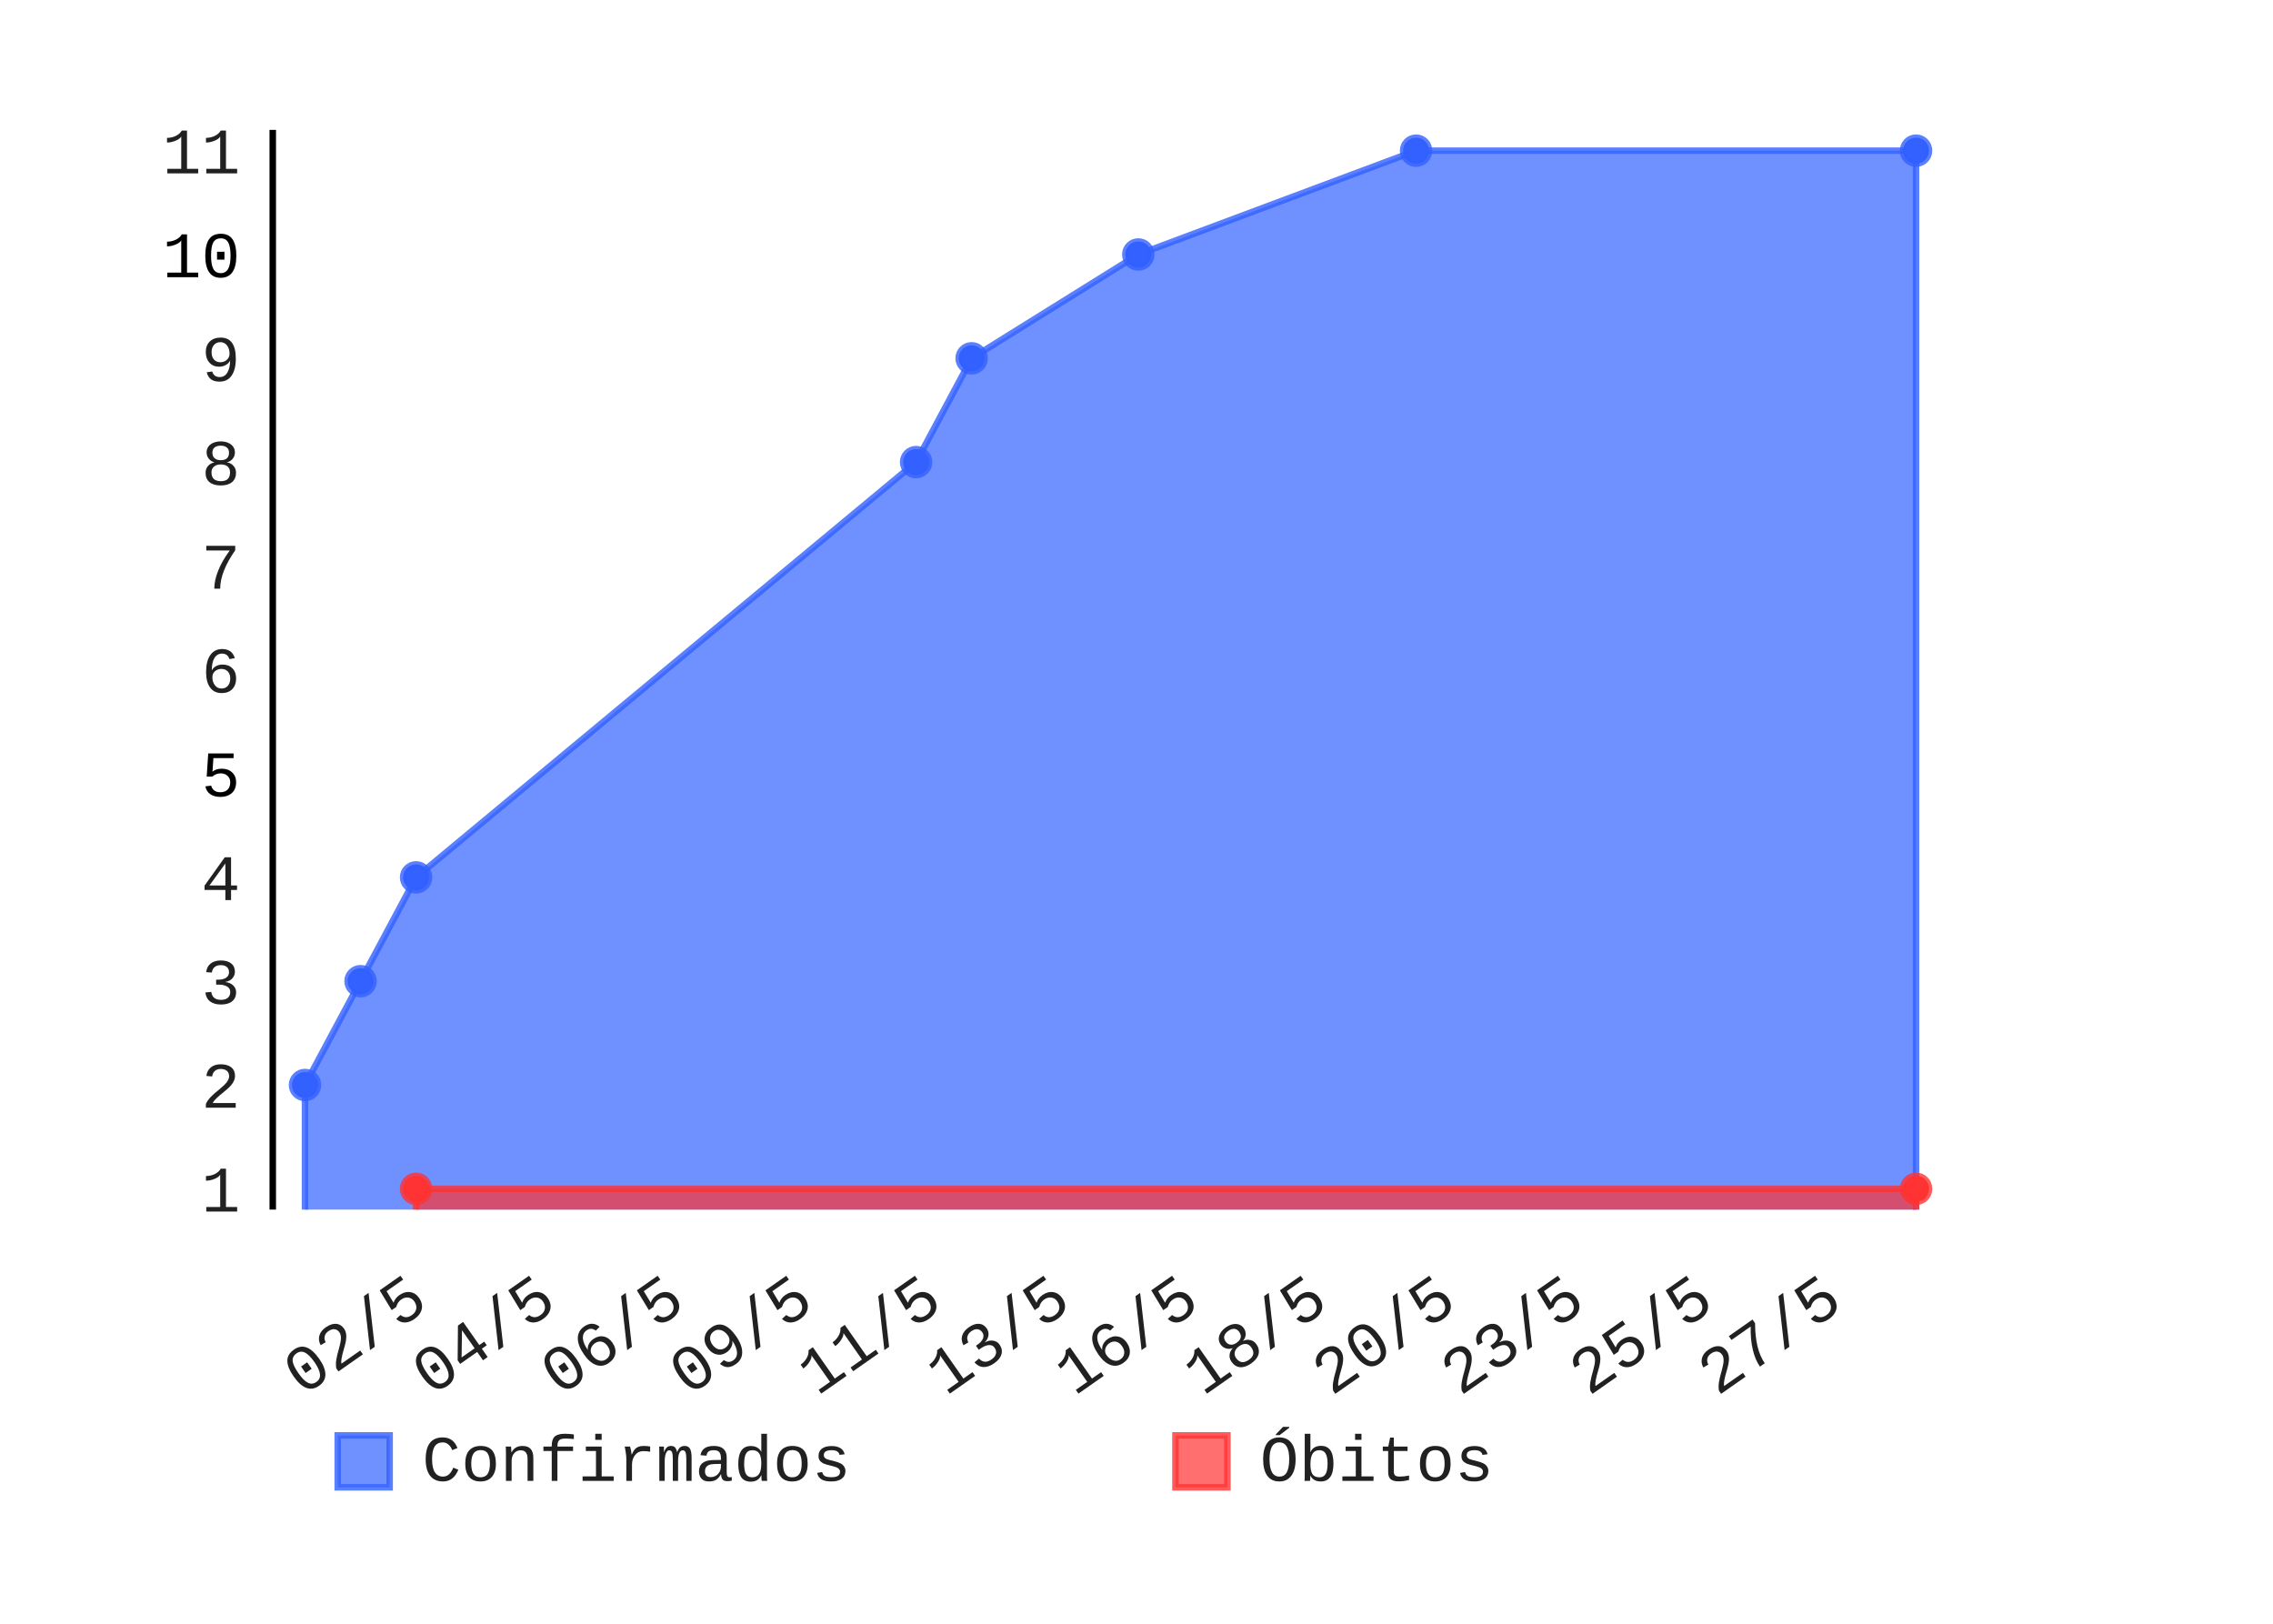
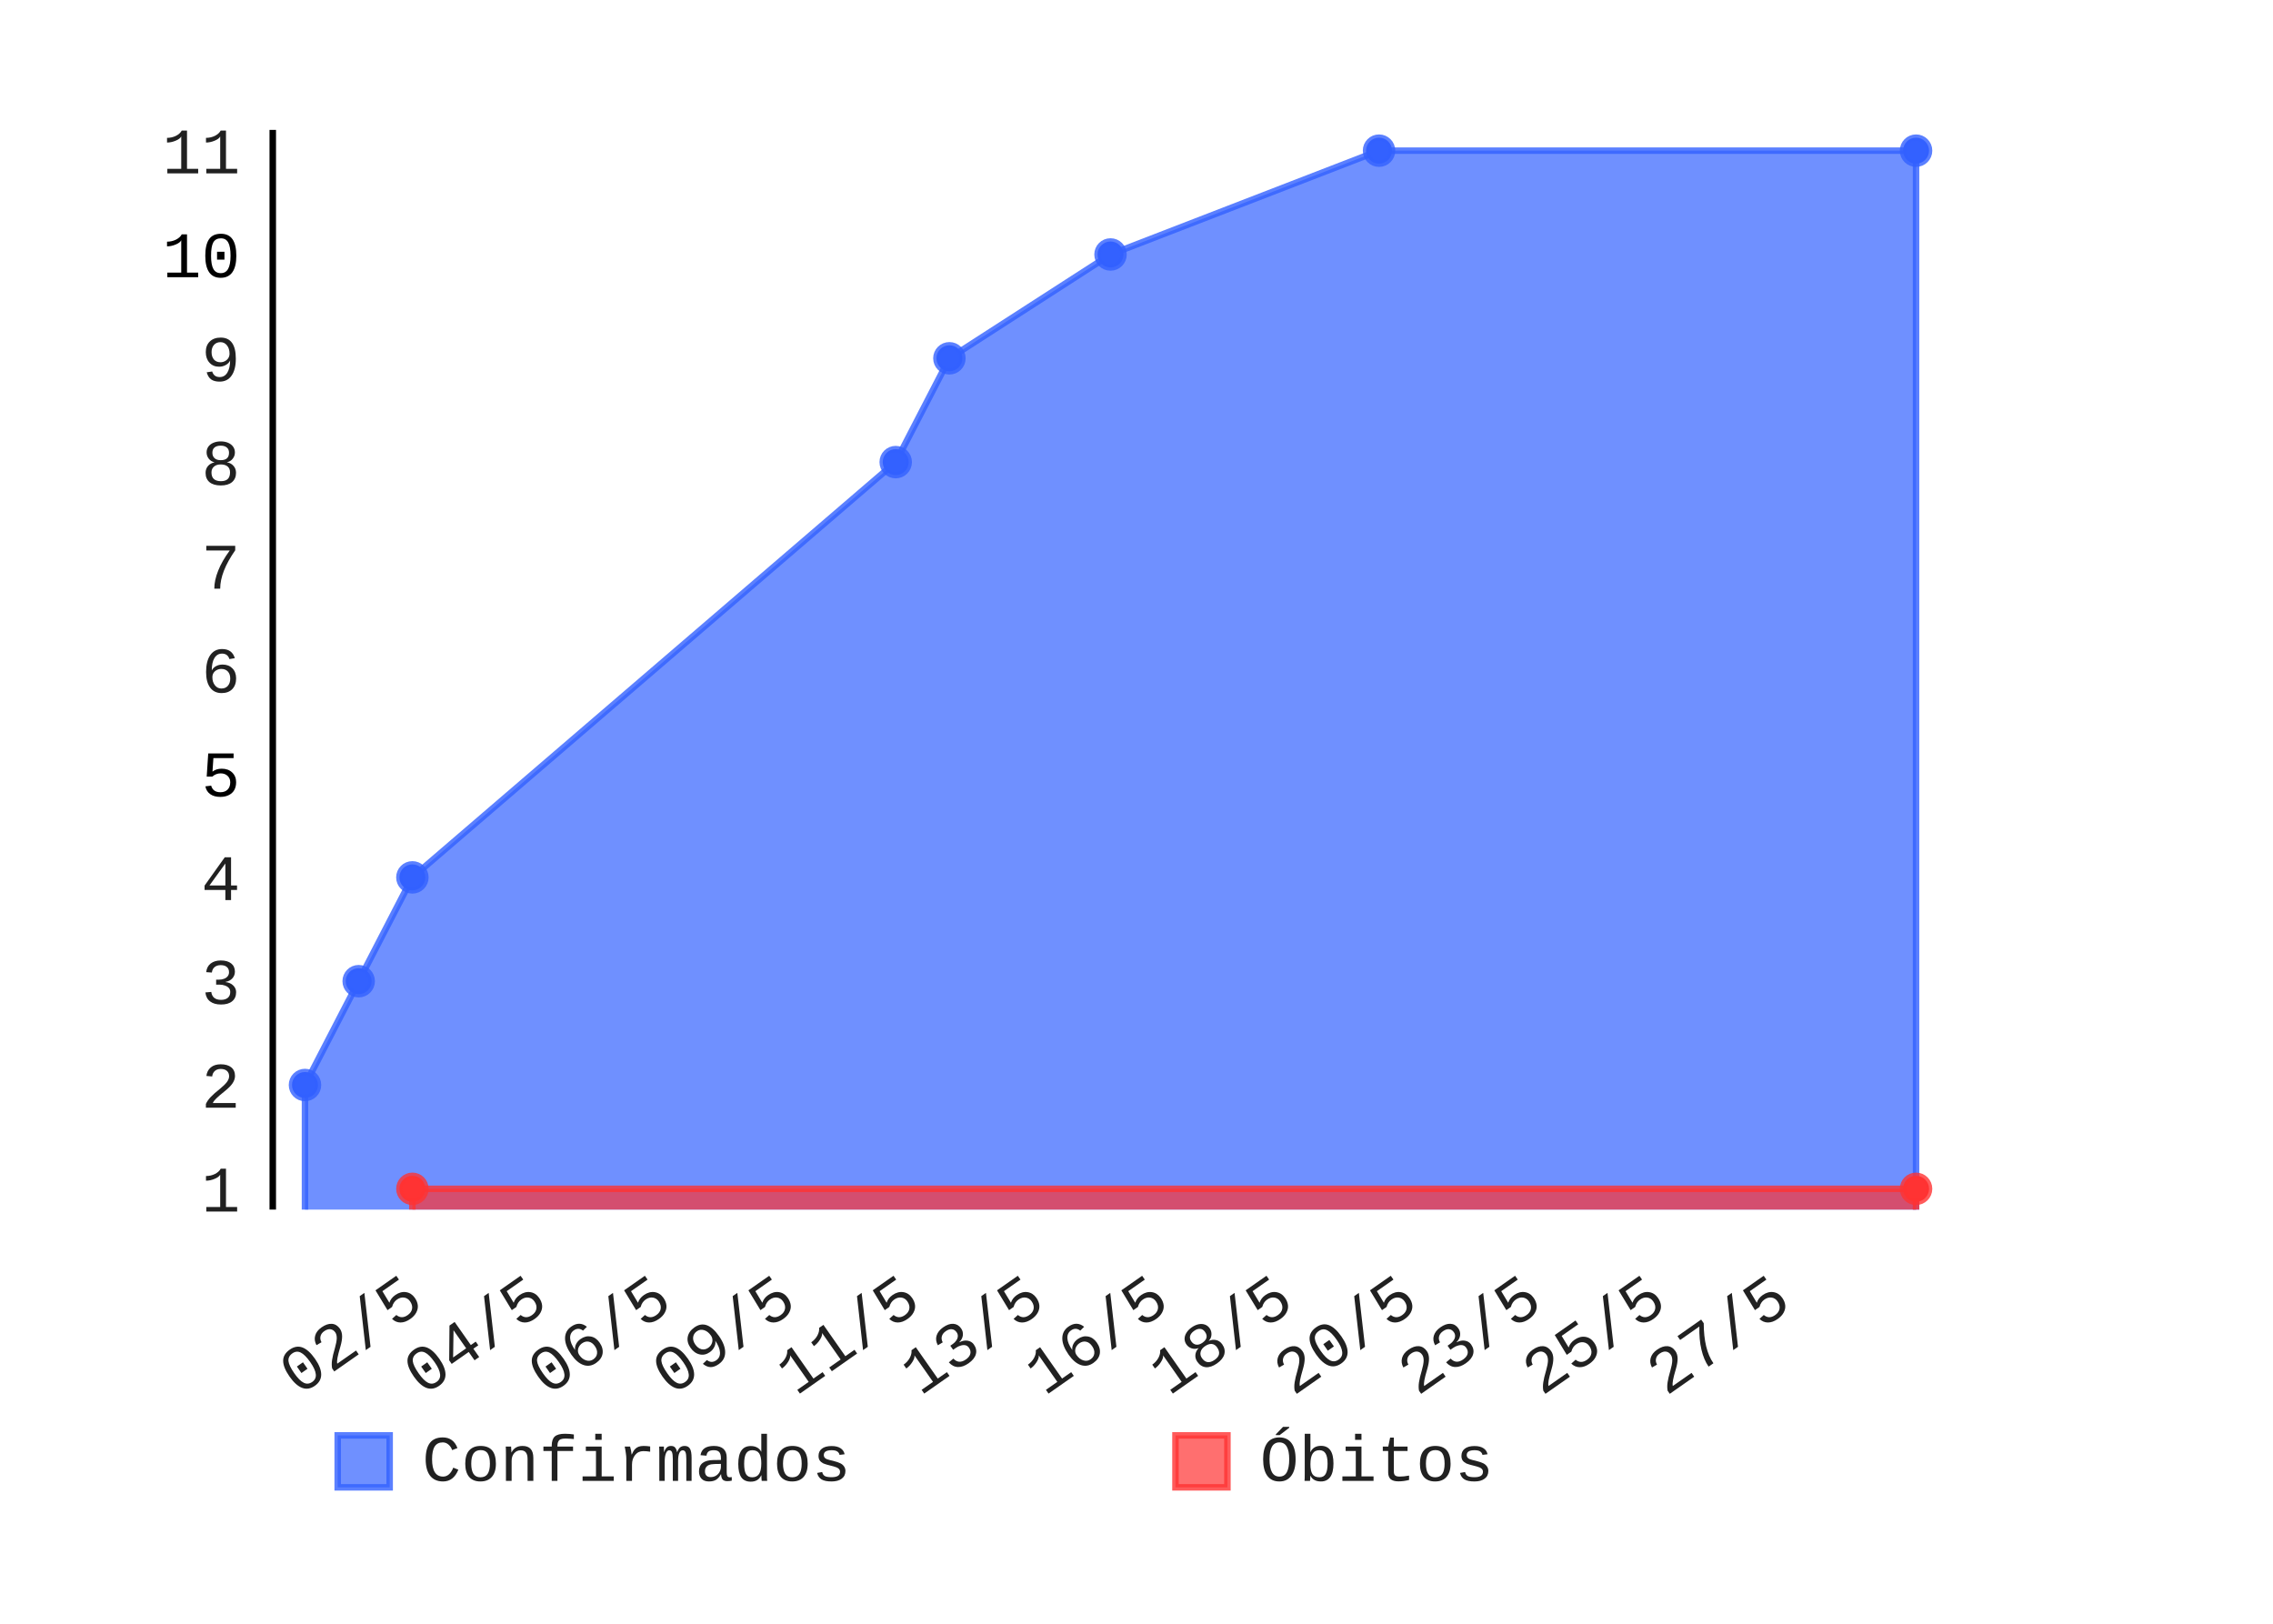
- <svg xmlns="http://www.w3.org/2000/svg" id="chart-f76634ba-1468-4405-b7f5-4536b517f213" class="pygal-chart" viewBox="0 0 350 250" width="350" height="250">
+ <svg xmlns="http://www.w3.org/2000/svg" id="chart-13e8ef32-6e38-4965-b354-04f4ecbc3b53" class="pygal-chart" viewBox="0 0 350 250" width="350" height="250">
  <defs>
-     <style type="text/css">#chart-f76634ba-1468-4405-b7f5-4536b517f213{-webkit-user-select:none;-webkit-font-smoothing:antialiased;font-family:Consolas,"Liberation Mono",Menlo,Courier,monospace}#chart-f76634ba-1468-4405-b7f5-4536b517f213 .title{font-family:Consolas,"Liberation Mono",Menlo,Courier,monospace;font-size:8px}#chart-f76634ba-1468-4405-b7f5-4536b517f213 .legends .legend text{font-family:Consolas,"Liberation Mono",Menlo,Courier,monospace;font-size:10px}#chart-f76634ba-1468-4405-b7f5-4536b517f213 .axis text{font-family:Consolas,"Liberation Mono",Menlo,Courier,monospace;font-size:10px}#chart-f76634ba-1468-4405-b7f5-4536b517f213 .axis text.major{font-family:Consolas,"Liberation Mono",Menlo,Courier,monospace;font-size:10px}#chart-f76634ba-1468-4405-b7f5-4536b517f213 .text-overlay text.value{font-family:Consolas,"Liberation Mono",Menlo,Courier,monospace;font-size:16px}#chart-f76634ba-1468-4405-b7f5-4536b517f213 .text-overlay text.label{font-family:Consolas,"Liberation Mono",Menlo,Courier,monospace;font-size:10px}#chart-f76634ba-1468-4405-b7f5-4536b517f213 .tooltip{font-family:Consolas,"Liberation Mono",Menlo,Courier,monospace;font-size:12px}#chart-f76634ba-1468-4405-b7f5-4536b517f213 text.no_data{font-family:Consolas,"Liberation Mono",Menlo,Courier,monospace;font-size:64px}
- #chart-f76634ba-1468-4405-b7f5-4536b517f213{background-color:transparent}#chart-f76634ba-1468-4405-b7f5-4536b517f213 path,#chart-f76634ba-1468-4405-b7f5-4536b517f213 line,#chart-f76634ba-1468-4405-b7f5-4536b517f213 rect,#chart-f76634ba-1468-4405-b7f5-4536b517f213 circle{-webkit-transition:150ms;-moz-transition:150ms;transition:150ms}#chart-f76634ba-1468-4405-b7f5-4536b517f213 .graph &gt; .background{fill:transparent}#chart-f76634ba-1468-4405-b7f5-4536b517f213 .plot &gt; .background{fill:rgba(255,255,255,1)}#chart-f76634ba-1468-4405-b7f5-4536b517f213 .graph{fill:rgba(0,0,0,.87)}#chart-f76634ba-1468-4405-b7f5-4536b517f213 text.no_data{fill:rgba(0,0,0,1)}#chart-f76634ba-1468-4405-b7f5-4536b517f213 .title{fill:rgba(0,0,0,1)}#chart-f76634ba-1468-4405-b7f5-4536b517f213 .legends .legend text{fill:rgba(0,0,0,.87)}#chart-f76634ba-1468-4405-b7f5-4536b517f213 .legends .legend:hover text{fill:rgba(0,0,0,1)}#chart-f76634ba-1468-4405-b7f5-4536b517f213 .axis .line{stroke:rgba(0,0,0,1)}#chart-f76634ba-1468-4405-b7f5-4536b517f213 .axis .guide.line{stroke:rgba(0,0,0,.54)}#chart-f76634ba-1468-4405-b7f5-4536b517f213 .axis .major.line{stroke:rgba(0,0,0,.87)}#chart-f76634ba-1468-4405-b7f5-4536b517f213 .axis text.major{fill:rgba(0,0,0,1)}#chart-f76634ba-1468-4405-b7f5-4536b517f213 .axis.y .guides:hover .guide.line,#chart-f76634ba-1468-4405-b7f5-4536b517f213 .line-graph .axis.x .guides:hover .guide.line,#chart-f76634ba-1468-4405-b7f5-4536b517f213 .stackedline-graph .axis.x .guides:hover .guide.line,#chart-f76634ba-1468-4405-b7f5-4536b517f213 .xy-graph .axis.x .guides:hover .guide.line{stroke:rgba(0,0,0,1)}#chart-f76634ba-1468-4405-b7f5-4536b517f213 .axis .guides:hover text{fill:rgba(0,0,0,1)}#chart-f76634ba-1468-4405-b7f5-4536b517f213 .reactive{fill-opacity:.7;stroke-opacity:.8}#chart-f76634ba-1468-4405-b7f5-4536b517f213 .ci{stroke:rgba(0,0,0,.87)}#chart-f76634ba-1468-4405-b7f5-4536b517f213 .reactive.active,#chart-f76634ba-1468-4405-b7f5-4536b517f213 .active .reactive{fill-opacity:.8;stroke-opacity:.9;stroke-width:4}#chart-f76634ba-1468-4405-b7f5-4536b517f213 .ci .reactive.active{stroke-width:1.5}#chart-f76634ba-1468-4405-b7f5-4536b517f213 .series text{fill:rgba(0,0,0,1)}#chart-f76634ba-1468-4405-b7f5-4536b517f213 .tooltip rect{fill:rgba(255,255,255,1);stroke:rgba(0,0,0,1);-webkit-transition:opacity 150ms;-moz-transition:opacity 150ms;transition:opacity 150ms}#chart-f76634ba-1468-4405-b7f5-4536b517f213 .tooltip .label{fill:rgba(0,0,0,.87)}#chart-f76634ba-1468-4405-b7f5-4536b517f213 .tooltip .label{fill:rgba(0,0,0,.87)}#chart-f76634ba-1468-4405-b7f5-4536b517f213 .tooltip .legend{font-size:.8em;fill:rgba(0,0,0,.54)}#chart-f76634ba-1468-4405-b7f5-4536b517f213 .tooltip .x_label{font-size:.6em;fill:rgba(0,0,0,1)}#chart-f76634ba-1468-4405-b7f5-4536b517f213 .tooltip .xlink{font-size:.5em;text-decoration:underline}#chart-f76634ba-1468-4405-b7f5-4536b517f213 .tooltip .value{font-size:1.5em}#chart-f76634ba-1468-4405-b7f5-4536b517f213 .bound{font-size:.5em}#chart-f76634ba-1468-4405-b7f5-4536b517f213 .max-value{font-size:.75em;fill:rgba(0,0,0,.54)}#chart-f76634ba-1468-4405-b7f5-4536b517f213 .map-element{fill:rgba(255,255,255,1);stroke:rgba(0,0,0,.54) !important}#chart-f76634ba-1468-4405-b7f5-4536b517f213 .map-element .reactive{fill-opacity:inherit;stroke-opacity:inherit}#chart-f76634ba-1468-4405-b7f5-4536b517f213 .color-0,#chart-f76634ba-1468-4405-b7f5-4536b517f213 .color-0 a:visited{stroke:#3361FF;fill:#3361FF}#chart-f76634ba-1468-4405-b7f5-4536b517f213 .color-1,#chart-f76634ba-1468-4405-b7f5-4536b517f213 .color-1 a:visited{stroke:#FF3333;fill:#FF3333}#chart-f76634ba-1468-4405-b7f5-4536b517f213 .text-overlay .color-0 text{fill:black}#chart-f76634ba-1468-4405-b7f5-4536b517f213 .text-overlay .color-1 text{fill:black}
- #chart-f76634ba-1468-4405-b7f5-4536b517f213 text.no_data{text-anchor:middle}#chart-f76634ba-1468-4405-b7f5-4536b517f213 .guide.line{fill:none}#chart-f76634ba-1468-4405-b7f5-4536b517f213 .centered{text-anchor:middle}#chart-f76634ba-1468-4405-b7f5-4536b517f213 .title{text-anchor:middle}#chart-f76634ba-1468-4405-b7f5-4536b517f213 .legends .legend text{fill-opacity:1}#chart-f76634ba-1468-4405-b7f5-4536b517f213 .axis.x text{text-anchor:middle}#chart-f76634ba-1468-4405-b7f5-4536b517f213 .axis.x:not(.web) text[transform]{text-anchor:start}#chart-f76634ba-1468-4405-b7f5-4536b517f213 .axis.x:not(.web) text[transform].backwards{text-anchor:end}#chart-f76634ba-1468-4405-b7f5-4536b517f213 .axis.y text{text-anchor:end}#chart-f76634ba-1468-4405-b7f5-4536b517f213 .axis.y text[transform].backwards{text-anchor:start}#chart-f76634ba-1468-4405-b7f5-4536b517f213 .axis.y2 text{text-anchor:start}#chart-f76634ba-1468-4405-b7f5-4536b517f213 .axis.y2 text[transform].backwards{text-anchor:end}#chart-f76634ba-1468-4405-b7f5-4536b517f213 .axis .guide.line{stroke-dasharray:4,4}#chart-f76634ba-1468-4405-b7f5-4536b517f213 .axis .major.guide.line{stroke-dasharray:6,6}#chart-f76634ba-1468-4405-b7f5-4536b517f213 .horizontal .axis.y .guide.line,#chart-f76634ba-1468-4405-b7f5-4536b517f213 .horizontal .axis.y2 .guide.line,#chart-f76634ba-1468-4405-b7f5-4536b517f213 .vertical .axis.x .guide.line{opacity:0}#chart-f76634ba-1468-4405-b7f5-4536b517f213 .horizontal .axis.always_show .guide.line,#chart-f76634ba-1468-4405-b7f5-4536b517f213 .vertical .axis.always_show .guide.line{opacity:1 !important}#chart-f76634ba-1468-4405-b7f5-4536b517f213 .axis.y .guides:hover .guide.line,#chart-f76634ba-1468-4405-b7f5-4536b517f213 .axis.y2 .guides:hover .guide.line,#chart-f76634ba-1468-4405-b7f5-4536b517f213 .axis.x .guides:hover .guide.line{opacity:1}#chart-f76634ba-1468-4405-b7f5-4536b517f213 .axis .guides:hover text{opacity:1}#chart-f76634ba-1468-4405-b7f5-4536b517f213 .nofill{fill:none}#chart-f76634ba-1468-4405-b7f5-4536b517f213 .subtle-fill{fill-opacity:.2}#chart-f76634ba-1468-4405-b7f5-4536b517f213 .dot{stroke-width:1px;fill-opacity:1}#chart-f76634ba-1468-4405-b7f5-4536b517f213 .dot.active{stroke-width:5px}#chart-f76634ba-1468-4405-b7f5-4536b517f213 .dot.negative{fill:transparent}#chart-f76634ba-1468-4405-b7f5-4536b517f213 text,#chart-f76634ba-1468-4405-b7f5-4536b517f213 tspan{stroke:none !important}#chart-f76634ba-1468-4405-b7f5-4536b517f213 .series text.active{opacity:1}#chart-f76634ba-1468-4405-b7f5-4536b517f213 .tooltip rect{fill-opacity:.95;stroke-width:.5}#chart-f76634ba-1468-4405-b7f5-4536b517f213 .tooltip text{fill-opacity:1}#chart-f76634ba-1468-4405-b7f5-4536b517f213 .showable{visibility:hidden}#chart-f76634ba-1468-4405-b7f5-4536b517f213 .showable.shown{visibility:visible}#chart-f76634ba-1468-4405-b7f5-4536b517f213 .gauge-background{fill:rgba(229,229,229,1);stroke:none}#chart-f76634ba-1468-4405-b7f5-4536b517f213 .bg-lines{stroke:transparent;stroke-width:2px}</style>
+     <style type="text/css">#chart-13e8ef32-6e38-4965-b354-04f4ecbc3b53{-webkit-user-select:none;-webkit-font-smoothing:antialiased;font-family:Consolas,"Liberation Mono",Menlo,Courier,monospace}#chart-13e8ef32-6e38-4965-b354-04f4ecbc3b53 .title{font-family:Consolas,"Liberation Mono",Menlo,Courier,monospace;font-size:8px}#chart-13e8ef32-6e38-4965-b354-04f4ecbc3b53 .legends .legend text{font-family:Consolas,"Liberation Mono",Menlo,Courier,monospace;font-size:10px}#chart-13e8ef32-6e38-4965-b354-04f4ecbc3b53 .axis text{font-family:Consolas,"Liberation Mono",Menlo,Courier,monospace;font-size:10px}#chart-13e8ef32-6e38-4965-b354-04f4ecbc3b53 .axis text.major{font-family:Consolas,"Liberation Mono",Menlo,Courier,monospace;font-size:10px}#chart-13e8ef32-6e38-4965-b354-04f4ecbc3b53 .text-overlay text.value{font-family:Consolas,"Liberation Mono",Menlo,Courier,monospace;font-size:16px}#chart-13e8ef32-6e38-4965-b354-04f4ecbc3b53 .text-overlay text.label{font-family:Consolas,"Liberation Mono",Menlo,Courier,monospace;font-size:10px}#chart-13e8ef32-6e38-4965-b354-04f4ecbc3b53 .tooltip{font-family:Consolas,"Liberation Mono",Menlo,Courier,monospace;font-size:12px}#chart-13e8ef32-6e38-4965-b354-04f4ecbc3b53 text.no_data{font-family:Consolas,"Liberation Mono",Menlo,Courier,monospace;font-size:64px}
+ #chart-13e8ef32-6e38-4965-b354-04f4ecbc3b53{background-color:transparent}#chart-13e8ef32-6e38-4965-b354-04f4ecbc3b53 path,#chart-13e8ef32-6e38-4965-b354-04f4ecbc3b53 line,#chart-13e8ef32-6e38-4965-b354-04f4ecbc3b53 rect,#chart-13e8ef32-6e38-4965-b354-04f4ecbc3b53 circle{-webkit-transition:150ms;-moz-transition:150ms;transition:150ms}#chart-13e8ef32-6e38-4965-b354-04f4ecbc3b53 .graph &gt; .background{fill:transparent}#chart-13e8ef32-6e38-4965-b354-04f4ecbc3b53 .plot &gt; .background{fill:rgba(255,255,255,1)}#chart-13e8ef32-6e38-4965-b354-04f4ecbc3b53 .graph{fill:rgba(0,0,0,.87)}#chart-13e8ef32-6e38-4965-b354-04f4ecbc3b53 text.no_data{fill:rgba(0,0,0,1)}#chart-13e8ef32-6e38-4965-b354-04f4ecbc3b53 .title{fill:rgba(0,0,0,1)}#chart-13e8ef32-6e38-4965-b354-04f4ecbc3b53 .legends .legend text{fill:rgba(0,0,0,.87)}#chart-13e8ef32-6e38-4965-b354-04f4ecbc3b53 .legends .legend:hover text{fill:rgba(0,0,0,1)}#chart-13e8ef32-6e38-4965-b354-04f4ecbc3b53 .axis .line{stroke:rgba(0,0,0,1)}#chart-13e8ef32-6e38-4965-b354-04f4ecbc3b53 .axis .guide.line{stroke:rgba(0,0,0,.54)}#chart-13e8ef32-6e38-4965-b354-04f4ecbc3b53 .axis .major.line{stroke:rgba(0,0,0,.87)}#chart-13e8ef32-6e38-4965-b354-04f4ecbc3b53 .axis text.major{fill:rgba(0,0,0,1)}#chart-13e8ef32-6e38-4965-b354-04f4ecbc3b53 .axis.y .guides:hover .guide.line,#chart-13e8ef32-6e38-4965-b354-04f4ecbc3b53 .line-graph .axis.x .guides:hover .guide.line,#chart-13e8ef32-6e38-4965-b354-04f4ecbc3b53 .stackedline-graph .axis.x .guides:hover .guide.line,#chart-13e8ef32-6e38-4965-b354-04f4ecbc3b53 .xy-graph .axis.x .guides:hover .guide.line{stroke:rgba(0,0,0,1)}#chart-13e8ef32-6e38-4965-b354-04f4ecbc3b53 .axis .guides:hover text{fill:rgba(0,0,0,1)}#chart-13e8ef32-6e38-4965-b354-04f4ecbc3b53 .reactive{fill-opacity:.7;stroke-opacity:.8}#chart-13e8ef32-6e38-4965-b354-04f4ecbc3b53 .ci{stroke:rgba(0,0,0,.87)}#chart-13e8ef32-6e38-4965-b354-04f4ecbc3b53 .reactive.active,#chart-13e8ef32-6e38-4965-b354-04f4ecbc3b53 .active .reactive{fill-opacity:.8;stroke-opacity:.9;stroke-width:4}#chart-13e8ef32-6e38-4965-b354-04f4ecbc3b53 .ci .reactive.active{stroke-width:1.5}#chart-13e8ef32-6e38-4965-b354-04f4ecbc3b53 .series text{fill:rgba(0,0,0,1)}#chart-13e8ef32-6e38-4965-b354-04f4ecbc3b53 .tooltip rect{fill:rgba(255,255,255,1);stroke:rgba(0,0,0,1);-webkit-transition:opacity 150ms;-moz-transition:opacity 150ms;transition:opacity 150ms}#chart-13e8ef32-6e38-4965-b354-04f4ecbc3b53 .tooltip .label{fill:rgba(0,0,0,.87)}#chart-13e8ef32-6e38-4965-b354-04f4ecbc3b53 .tooltip .label{fill:rgba(0,0,0,.87)}#chart-13e8ef32-6e38-4965-b354-04f4ecbc3b53 .tooltip .legend{font-size:.8em;fill:rgba(0,0,0,.54)}#chart-13e8ef32-6e38-4965-b354-04f4ecbc3b53 .tooltip .x_label{font-size:.6em;fill:rgba(0,0,0,1)}#chart-13e8ef32-6e38-4965-b354-04f4ecbc3b53 .tooltip .xlink{font-size:.5em;text-decoration:underline}#chart-13e8ef32-6e38-4965-b354-04f4ecbc3b53 .tooltip .value{font-size:1.5em}#chart-13e8ef32-6e38-4965-b354-04f4ecbc3b53 .bound{font-size:.5em}#chart-13e8ef32-6e38-4965-b354-04f4ecbc3b53 .max-value{font-size:.75em;fill:rgba(0,0,0,.54)}#chart-13e8ef32-6e38-4965-b354-04f4ecbc3b53 .map-element{fill:rgba(255,255,255,1);stroke:rgba(0,0,0,.54) !important}#chart-13e8ef32-6e38-4965-b354-04f4ecbc3b53 .map-element .reactive{fill-opacity:inherit;stroke-opacity:inherit}#chart-13e8ef32-6e38-4965-b354-04f4ecbc3b53 .color-0,#chart-13e8ef32-6e38-4965-b354-04f4ecbc3b53 .color-0 a:visited{stroke:#3361FF;fill:#3361FF}#chart-13e8ef32-6e38-4965-b354-04f4ecbc3b53 .color-1,#chart-13e8ef32-6e38-4965-b354-04f4ecbc3b53 .color-1 a:visited{stroke:#FF3333;fill:#FF3333}#chart-13e8ef32-6e38-4965-b354-04f4ecbc3b53 .text-overlay .color-0 text{fill:black}#chart-13e8ef32-6e38-4965-b354-04f4ecbc3b53 .text-overlay .color-1 text{fill:black}
+ #chart-13e8ef32-6e38-4965-b354-04f4ecbc3b53 text.no_data{text-anchor:middle}#chart-13e8ef32-6e38-4965-b354-04f4ecbc3b53 .guide.line{fill:none}#chart-13e8ef32-6e38-4965-b354-04f4ecbc3b53 .centered{text-anchor:middle}#chart-13e8ef32-6e38-4965-b354-04f4ecbc3b53 .title{text-anchor:middle}#chart-13e8ef32-6e38-4965-b354-04f4ecbc3b53 .legends .legend text{fill-opacity:1}#chart-13e8ef32-6e38-4965-b354-04f4ecbc3b53 .axis.x text{text-anchor:middle}#chart-13e8ef32-6e38-4965-b354-04f4ecbc3b53 .axis.x:not(.web) text[transform]{text-anchor:start}#chart-13e8ef32-6e38-4965-b354-04f4ecbc3b53 .axis.x:not(.web) text[transform].backwards{text-anchor:end}#chart-13e8ef32-6e38-4965-b354-04f4ecbc3b53 .axis.y text{text-anchor:end}#chart-13e8ef32-6e38-4965-b354-04f4ecbc3b53 .axis.y text[transform].backwards{text-anchor:start}#chart-13e8ef32-6e38-4965-b354-04f4ecbc3b53 .axis.y2 text{text-anchor:start}#chart-13e8ef32-6e38-4965-b354-04f4ecbc3b53 .axis.y2 text[transform].backwards{text-anchor:end}#chart-13e8ef32-6e38-4965-b354-04f4ecbc3b53 .axis .guide.line{stroke-dasharray:4,4}#chart-13e8ef32-6e38-4965-b354-04f4ecbc3b53 .axis .major.guide.line{stroke-dasharray:6,6}#chart-13e8ef32-6e38-4965-b354-04f4ecbc3b53 .horizontal .axis.y .guide.line,#chart-13e8ef32-6e38-4965-b354-04f4ecbc3b53 .horizontal .axis.y2 .guide.line,#chart-13e8ef32-6e38-4965-b354-04f4ecbc3b53 .vertical .axis.x .guide.line{opacity:0}#chart-13e8ef32-6e38-4965-b354-04f4ecbc3b53 .horizontal .axis.always_show .guide.line,#chart-13e8ef32-6e38-4965-b354-04f4ecbc3b53 .vertical .axis.always_show .guide.line{opacity:1 !important}#chart-13e8ef32-6e38-4965-b354-04f4ecbc3b53 .axis.y .guides:hover .guide.line,#chart-13e8ef32-6e38-4965-b354-04f4ecbc3b53 .axis.y2 .guides:hover .guide.line,#chart-13e8ef32-6e38-4965-b354-04f4ecbc3b53 .axis.x .guides:hover .guide.line{opacity:1}#chart-13e8ef32-6e38-4965-b354-04f4ecbc3b53 .axis .guides:hover text{opacity:1}#chart-13e8ef32-6e38-4965-b354-04f4ecbc3b53 .nofill{fill:none}#chart-13e8ef32-6e38-4965-b354-04f4ecbc3b53 .subtle-fill{fill-opacity:.2}#chart-13e8ef32-6e38-4965-b354-04f4ecbc3b53 .dot{stroke-width:1px;fill-opacity:1}#chart-13e8ef32-6e38-4965-b354-04f4ecbc3b53 .dot.active{stroke-width:5px}#chart-13e8ef32-6e38-4965-b354-04f4ecbc3b53 .dot.negative{fill:transparent}#chart-13e8ef32-6e38-4965-b354-04f4ecbc3b53 text,#chart-13e8ef32-6e38-4965-b354-04f4ecbc3b53 tspan{stroke:none !important}#chart-13e8ef32-6e38-4965-b354-04f4ecbc3b53 .series text.active{opacity:1}#chart-13e8ef32-6e38-4965-b354-04f4ecbc3b53 .tooltip rect{fill-opacity:.95;stroke-width:.5}#chart-13e8ef32-6e38-4965-b354-04f4ecbc3b53 .tooltip text{fill-opacity:1}#chart-13e8ef32-6e38-4965-b354-04f4ecbc3b53 .showable{visibility:hidden}#chart-13e8ef32-6e38-4965-b354-04f4ecbc3b53 .showable.shown{visibility:visible}#chart-13e8ef32-6e38-4965-b354-04f4ecbc3b53 .gauge-background{fill:rgba(229,229,229,1);stroke:none}#chart-13e8ef32-6e38-4965-b354-04f4ecbc3b53 .bg-lines{stroke:transparent;stroke-width:2px}</style>
  </defs>
  <g class="graph datetimeline-graph vertical">
    <rect x="0" y="0" width="350" height="250" class="background" />
    <g transform="translate(42, 20)" class="plot">
      <rect x="0" y="0" width="258.0" height="166.234" class="background" />
      <g class="axis y">
        <g class="guides">
          <text x="-5" y="166.537" class="">1</text>
        </g>
        <g class="guides">
          <text x="-5" y="150.553" class="">2</text>
        </g>
        <g class="guides">
          <text x="-5" y="134.569" class="">3</text>
        </g>
        <g class="guides">
          <text x="-5" y="118.585" class="">4</text>
        </g>
        <g class="guides">
          <text x="-5" y="102.601" class="major">5</text>
        </g>
        <g class="guides">
          <text x="-5" y="86.617" class="">6</text>
        </g>
        <g class="guides">
          <text x="-5" y="70.633" class="">7</text>
        </g>
        <g class="guides">
          <text x="-5" y="54.649" class="">8</text>
        </g>
        <g class="guides">
          <text x="-5" y="38.665" class="">9</text>
        </g>
        <g class="guides">
          <text x="-5" y="22.681" class="major">10</text>
        </g>
        <g class="guides">
          <text x="-5" y="6.697" class="">11</text>
        </g>
      </g>
      <g class="axis x">
        <path d="M0 0 v166.234" class="line" />
        <g class="guides">
-           <path d="M24.288 0 v166.234" class="guide line" />
-           <text x="24.288" y="181.234" class="backwards" transform="rotate(325 24.28809 181.2342)">02/5</text>
+           <path d="M23.644 0 v166.234" class="guide line" />
+           <text x="23.644" y="181.234" class="backwards" transform="rotate(325 23.64388 181.2342)">02/5</text>
        </g>
        <g class="guides">
-           <path d="M44.09 0 v166.234" class="guide line" />
-           <text x="44.09" y="181.234" class="backwards" transform="rotate(325 44.08989 181.2342)">04/5</text>
+           <path d="M42.786 0 v166.234" class="guide line" />
+           <text x="42.786" y="181.234" class="backwards" transform="rotate(325 42.78561 181.2342)">04/5</text>
        </g>
        <g class="guides">
-           <path d="M63.892 0 v166.234" class="guide line" />
-           <text x="63.892" y="181.234" class="backwards" transform="rotate(325 63.89169 181.2342)">06/5</text>
+           <path d="M61.927 0 v166.234" class="guide line" />
+           <text x="61.927" y="181.234" class="backwards" transform="rotate(325 61.92735 181.2342)">06/5</text>
        </g>
        <g class="guides">
-           <path d="M83.693 0 v166.234" class="guide line" />
-           <text x="83.693" y="181.234" class="backwards" transform="rotate(325 83.69349 181.2342)">09/5</text>
+           <path d="M81.069 0 v166.234" class="guide line" />
+           <text x="81.069" y="181.234" class="backwards" transform="rotate(325 81.06909 181.2342)">09/5</text>
        </g>
        <g class="guides">
-           <path d="M103.495 0 v166.234" class="guide line" />
-           <text x="103.495" y="181.234" class="backwards" transform="rotate(325 103.4953 181.2342)">11/5</text>
+           <path d="M100.211 0 v166.234" class="guide line" />
+           <text x="100.211" y="181.234" class="backwards" transform="rotate(325 100.2108 181.2342)">11/5</text>
        </g>
        <g class="guides">
-           <path d="M123.297 0 v166.234" class="guide line" />
-           <text x="123.297" y="181.234" class="backwards" transform="rotate(325 123.2971 181.2342)">13/5</text>
+           <path d="M119.353 0 v166.234" class="guide line" />
+           <text x="119.353" y="181.234" class="backwards" transform="rotate(325 119.3526 181.2342)">13/5</text>
        </g>
        <g class="guides">
-           <path d="M143.099 0 v166.234" class="guide line" />
-           <text x="143.099" y="181.234" class="backwards" transform="rotate(325 143.0989 181.2342)">16/5</text>
+           <path d="M138.494 0 v166.234" class="guide line" />
+           <text x="138.494" y="181.234" class="backwards" transform="rotate(325 138.4943 181.2342)">16/5</text>
        </g>
        <g class="guides">
-           <path d="M162.901 0 v166.234" class="guide line" />
-           <text x="162.901" y="181.234" class="backwards" transform="rotate(325 162.9007 181.2342)">18/5</text>
+           <path d="M157.636 0 v166.234" class="guide line" />
+           <text x="157.636" y="181.234" class="backwards" transform="rotate(325 157.636 181.2342)">18/5</text>
        </g>
        <g class="guides">
-           <path d="M182.702 0 v166.234" class="guide line" />
-           <text x="182.702" y="181.234" class="backwards" transform="rotate(325 182.7025 181.2342)">20/5</text>
+           <path d="M176.778 0 v166.234" class="guide line" />
+           <text x="176.778" y="181.234" class="backwards" transform="rotate(325 176.7778 181.2342)">20/5</text>
        </g>
        <g class="guides">
-           <path d="M202.504 0 v166.234" class="guide line" />
-           <text x="202.504" y="181.234" class="backwards" transform="rotate(325 202.5043 181.2342)">23/5</text>
+           <path d="M195.92 0 v166.234" class="guide line" />
+           <text x="195.92" y="181.234" class="backwards" transform="rotate(325 195.9195 181.2342)">23/5</text>
        </g>
        <g class="guides">
-           <path d="M222.306 0 v166.234" class="guide line" />
-           <text x="222.306" y="181.234" class="backwards" transform="rotate(325 222.3061 181.2342)">25/5</text>
+           <path d="M215.061 0 v166.234" class="guide line" />
+           <text x="215.061" y="181.234" class="backwards" transform="rotate(325 215.0613 181.2342)">25/5</text>
        </g>
        <g class="guides">
-           <path d="M242.108 0 v166.234" class="guide line" />
-           <text x="242.108" y="181.234" class="backwards" transform="rotate(325 242.1079 181.2342)">27/5</text>
+           <path d="M234.203 0 v166.234" class="guide line" />
+           <text x="234.203" y="181.234" class="backwards" transform="rotate(325 234.203 181.2342)">27/5</text>
        </g>
      </g>
      <g class="series serie-0 color-0">
-         <path d="M4.962 166.234 L4.962 147.053 13.516 131.069 22.07 115.085 99.06 51.149 107.614 35.165 133.277 19.181 176.049 3.197 253.038 3.197 253.038 166.234" class="line reactive" />
+         <path d="M4.962 166.234 L4.962 147.053 13.231 131.069 21.5 115.085 95.923 51.149 104.192 35.165 129 19.181 170.346 3.197 253.038 3.197 253.038 166.234" class="line reactive" />
      </g>
      <g class="series serie-1 color-1">
-         <path d="M22.07 166.234 L22.07 163.037 253.038 163.037 253.038 166.234" class="line reactive" />
+         <path d="M21.5 166.234 L21.5 163.037 253.038 163.037 253.038 166.234" class="line reactive" />
      </g>
    </g>
    <g class="titles" />
    <g transform="translate(42, 20)" class="plot overlay">
      <g class="series serie-0 color-0">
        <g class="dots">
          <circle cx="4.962" cy="147.053" r="2" class="dot reactive tooltip-trigger" />
        </g>
        <g class="dots">
-           <circle cx="13.516" cy="131.069" r="2" class="dot reactive tooltip-trigger" />
+           <circle cx="13.231" cy="131.069" r="2" class="dot reactive tooltip-trigger" />
        </g>
        <g class="dots">
-           <circle cx="22.07" cy="115.085" r="2" class="dot reactive tooltip-trigger" />
+           <circle cx="21.5" cy="115.085" r="2" class="dot reactive tooltip-trigger" />
        </g>
        <g class="dots">
-           <circle cx="99.06" cy="51.149" r="2" class="dot reactive tooltip-trigger" />
+           <circle cx="95.923" cy="51.149" r="2" class="dot reactive tooltip-trigger" />
        </g>
        <g class="dots">
-           <circle cx="107.614" cy="35.165" r="2" class="dot reactive tooltip-trigger" />
+           <circle cx="104.192" cy="35.165" r="2" class="dot reactive tooltip-trigger" />
        </g>
        <g class="dots">
-           <circle cx="133.277" cy="19.181" r="2" class="dot reactive tooltip-trigger" />
+           <circle cx="129.0" cy="19.181" r="2" class="dot reactive tooltip-trigger" />
        </g>
        <g class="dots">
-           <circle cx="176.049" cy="3.197" r="2" class="dot reactive tooltip-trigger" />
+           <circle cx="170.346" cy="3.197" r="2" class="dot reactive tooltip-trigger" />
        </g>
        <g class="dots">
          <circle cx="253.038" cy="3.197" r="2" class="dot reactive tooltip-trigger" />
        </g>
      </g>
      <g class="series serie-1 color-1">
        <g class="dots">
-           <circle cx="22.07" cy="163.037" r="2" class="dot reactive tooltip-trigger" />
+           <circle cx="21.5" cy="163.037" r="2" class="dot reactive tooltip-trigger" />
        </g>
        <g class="dots">
          <circle cx="253.038" cy="163.037" r="2" class="dot reactive tooltip-trigger" />
        </g>
      </g>
    </g>
    <g transform="translate(42, 20)" class="plot text-overlay">
      <g class="series serie-0 color-0" />
      <g class="series serie-1 color-1" />
    </g>
    <g transform="translate(42, 20)" class="plot tooltip-overlay">
      <g transform="translate(0 0)" style="opacity: 0" class="tooltip">
        <rect rx="10" ry="10" width="0" height="0" class="tooltip-box" />
        <g class="text" />
      </g>
    </g>
    <g transform="translate(52, 220)" class="legends">
      <g id="activate-serie-0" class="legend reactive activate-serie">
        <rect x="0.0" y="1.0" width="8" height="8" class="color-0 reactive" />
        <text x="13.0" y="8.0">Confirmados</text>
      </g>
      <g id="activate-serie-1" class="legend reactive activate-serie">
        <rect x="129.0" y="1.0" width="8" height="8" class="color-1 reactive" />
        <text x="142.0" y="8.0">Óbitos</text>
      </g>
    </g>
  </g>
</svg>
